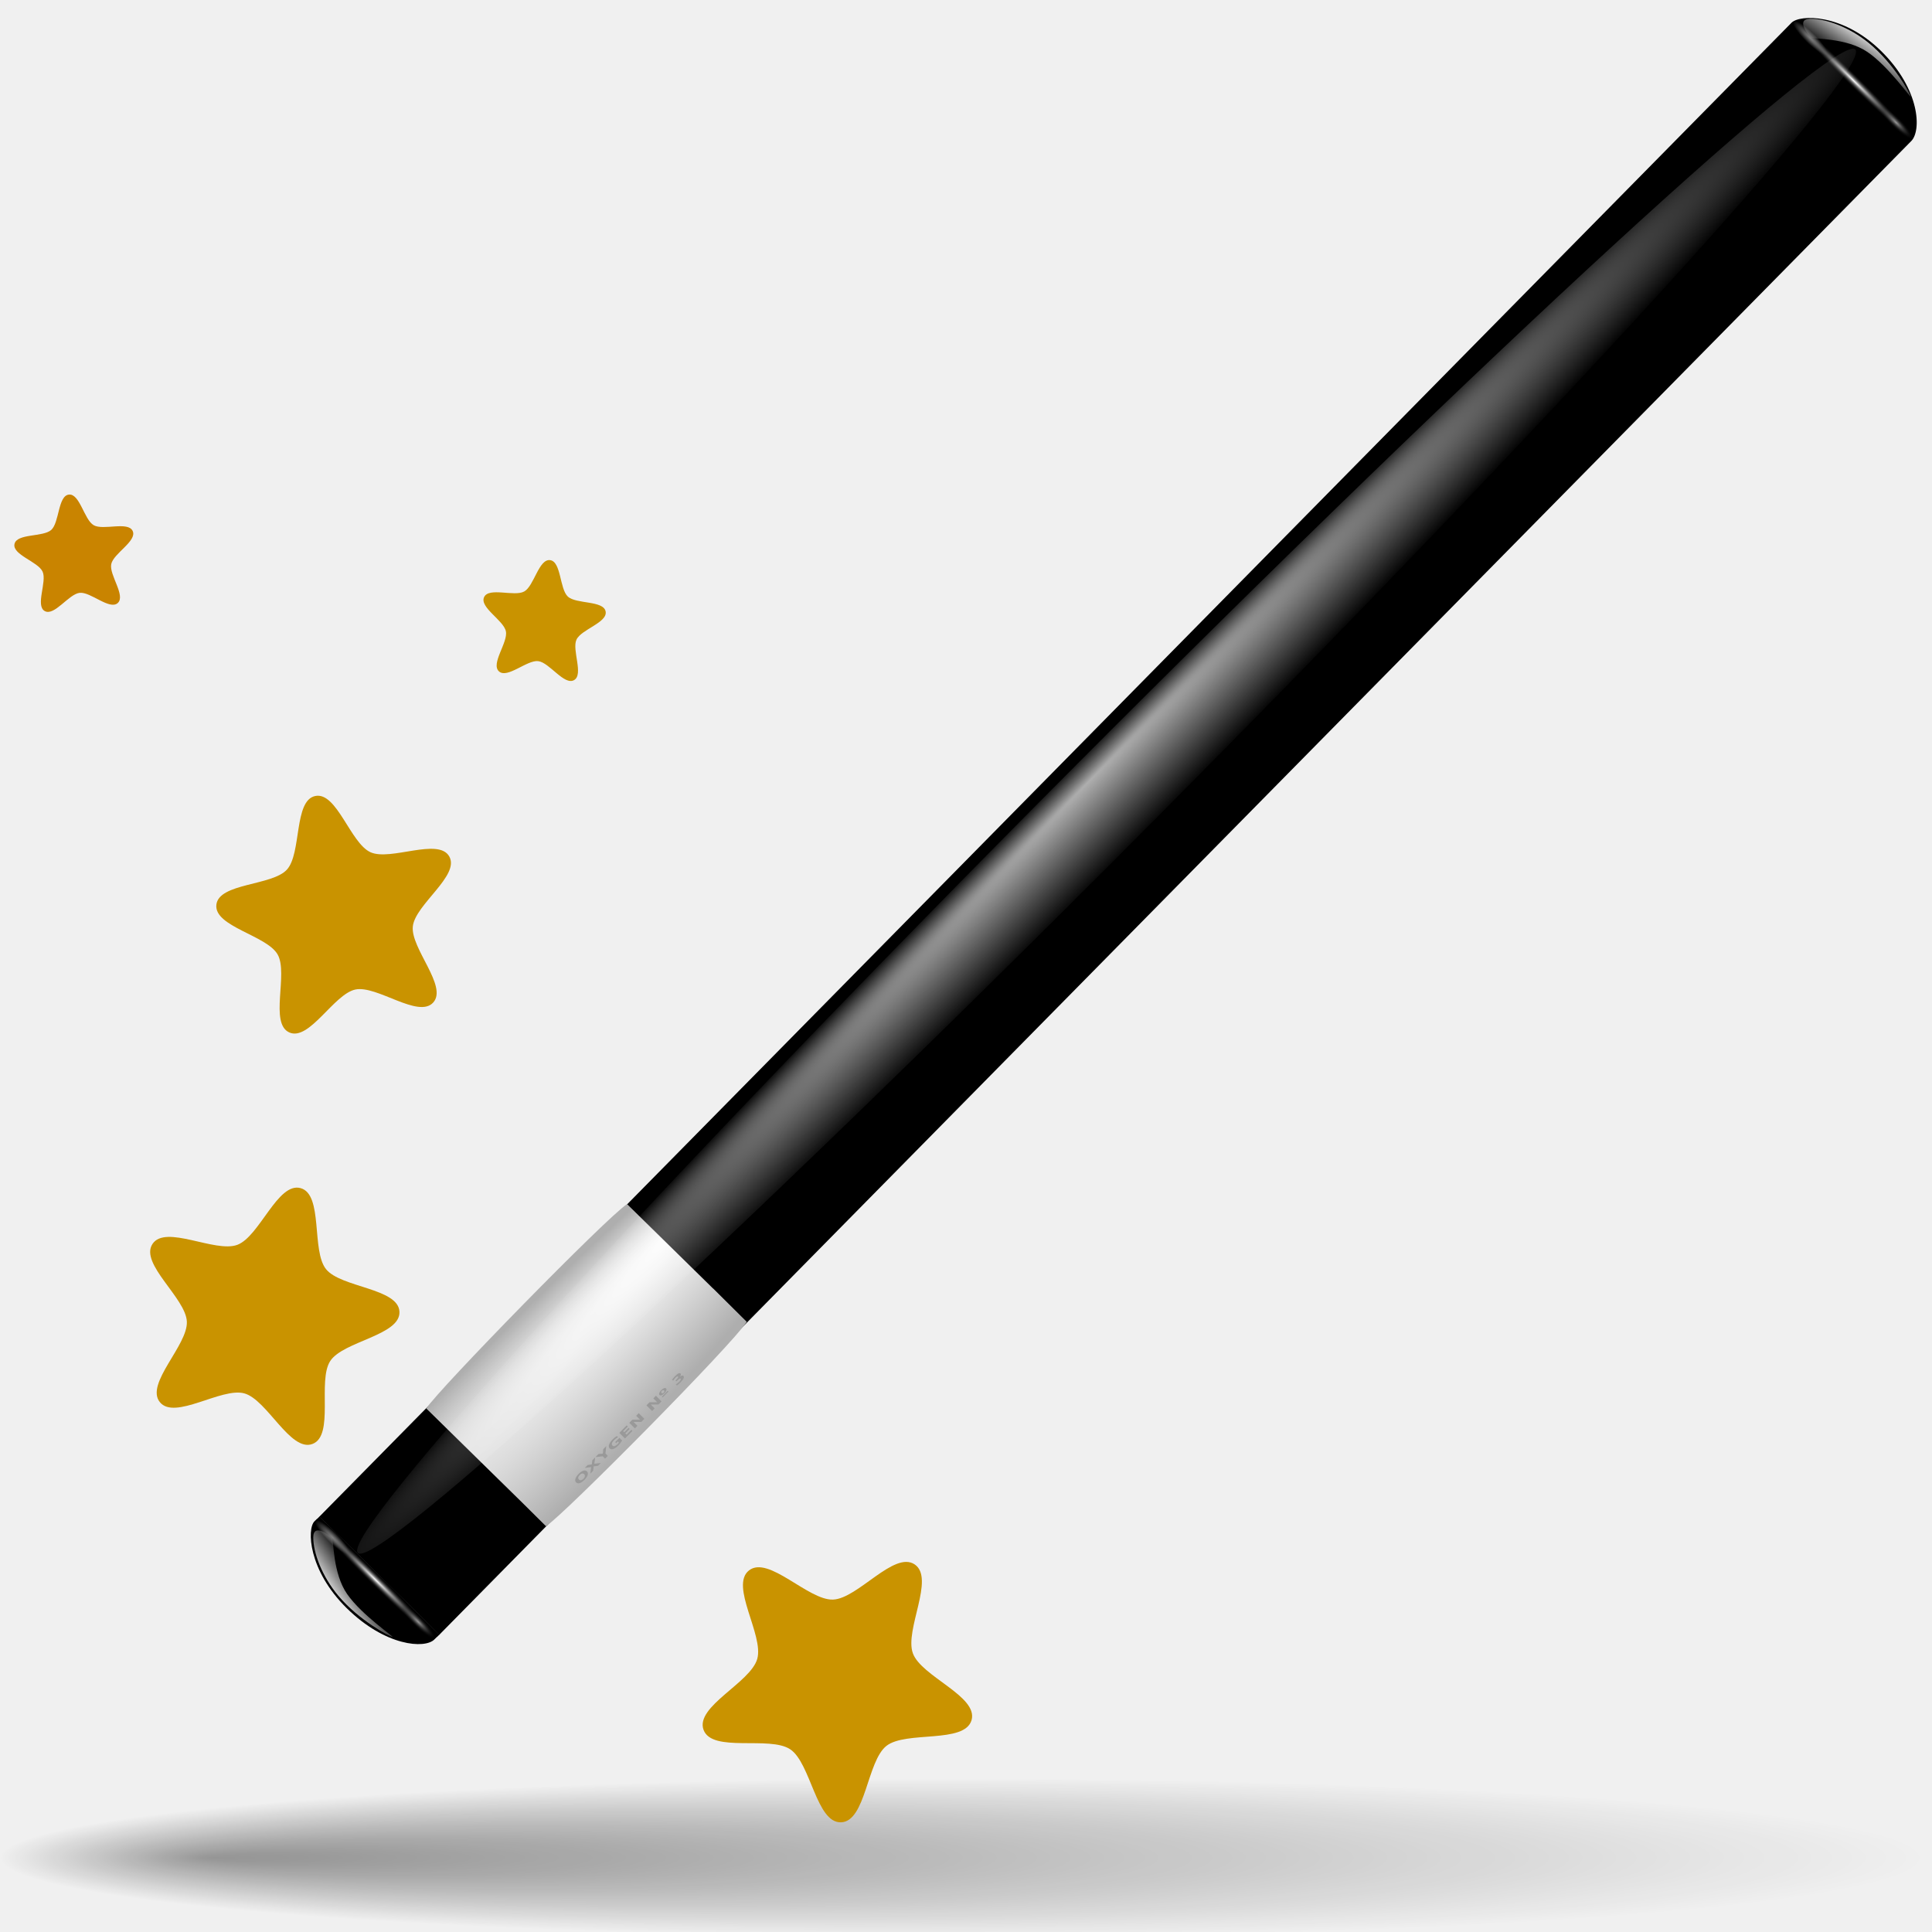
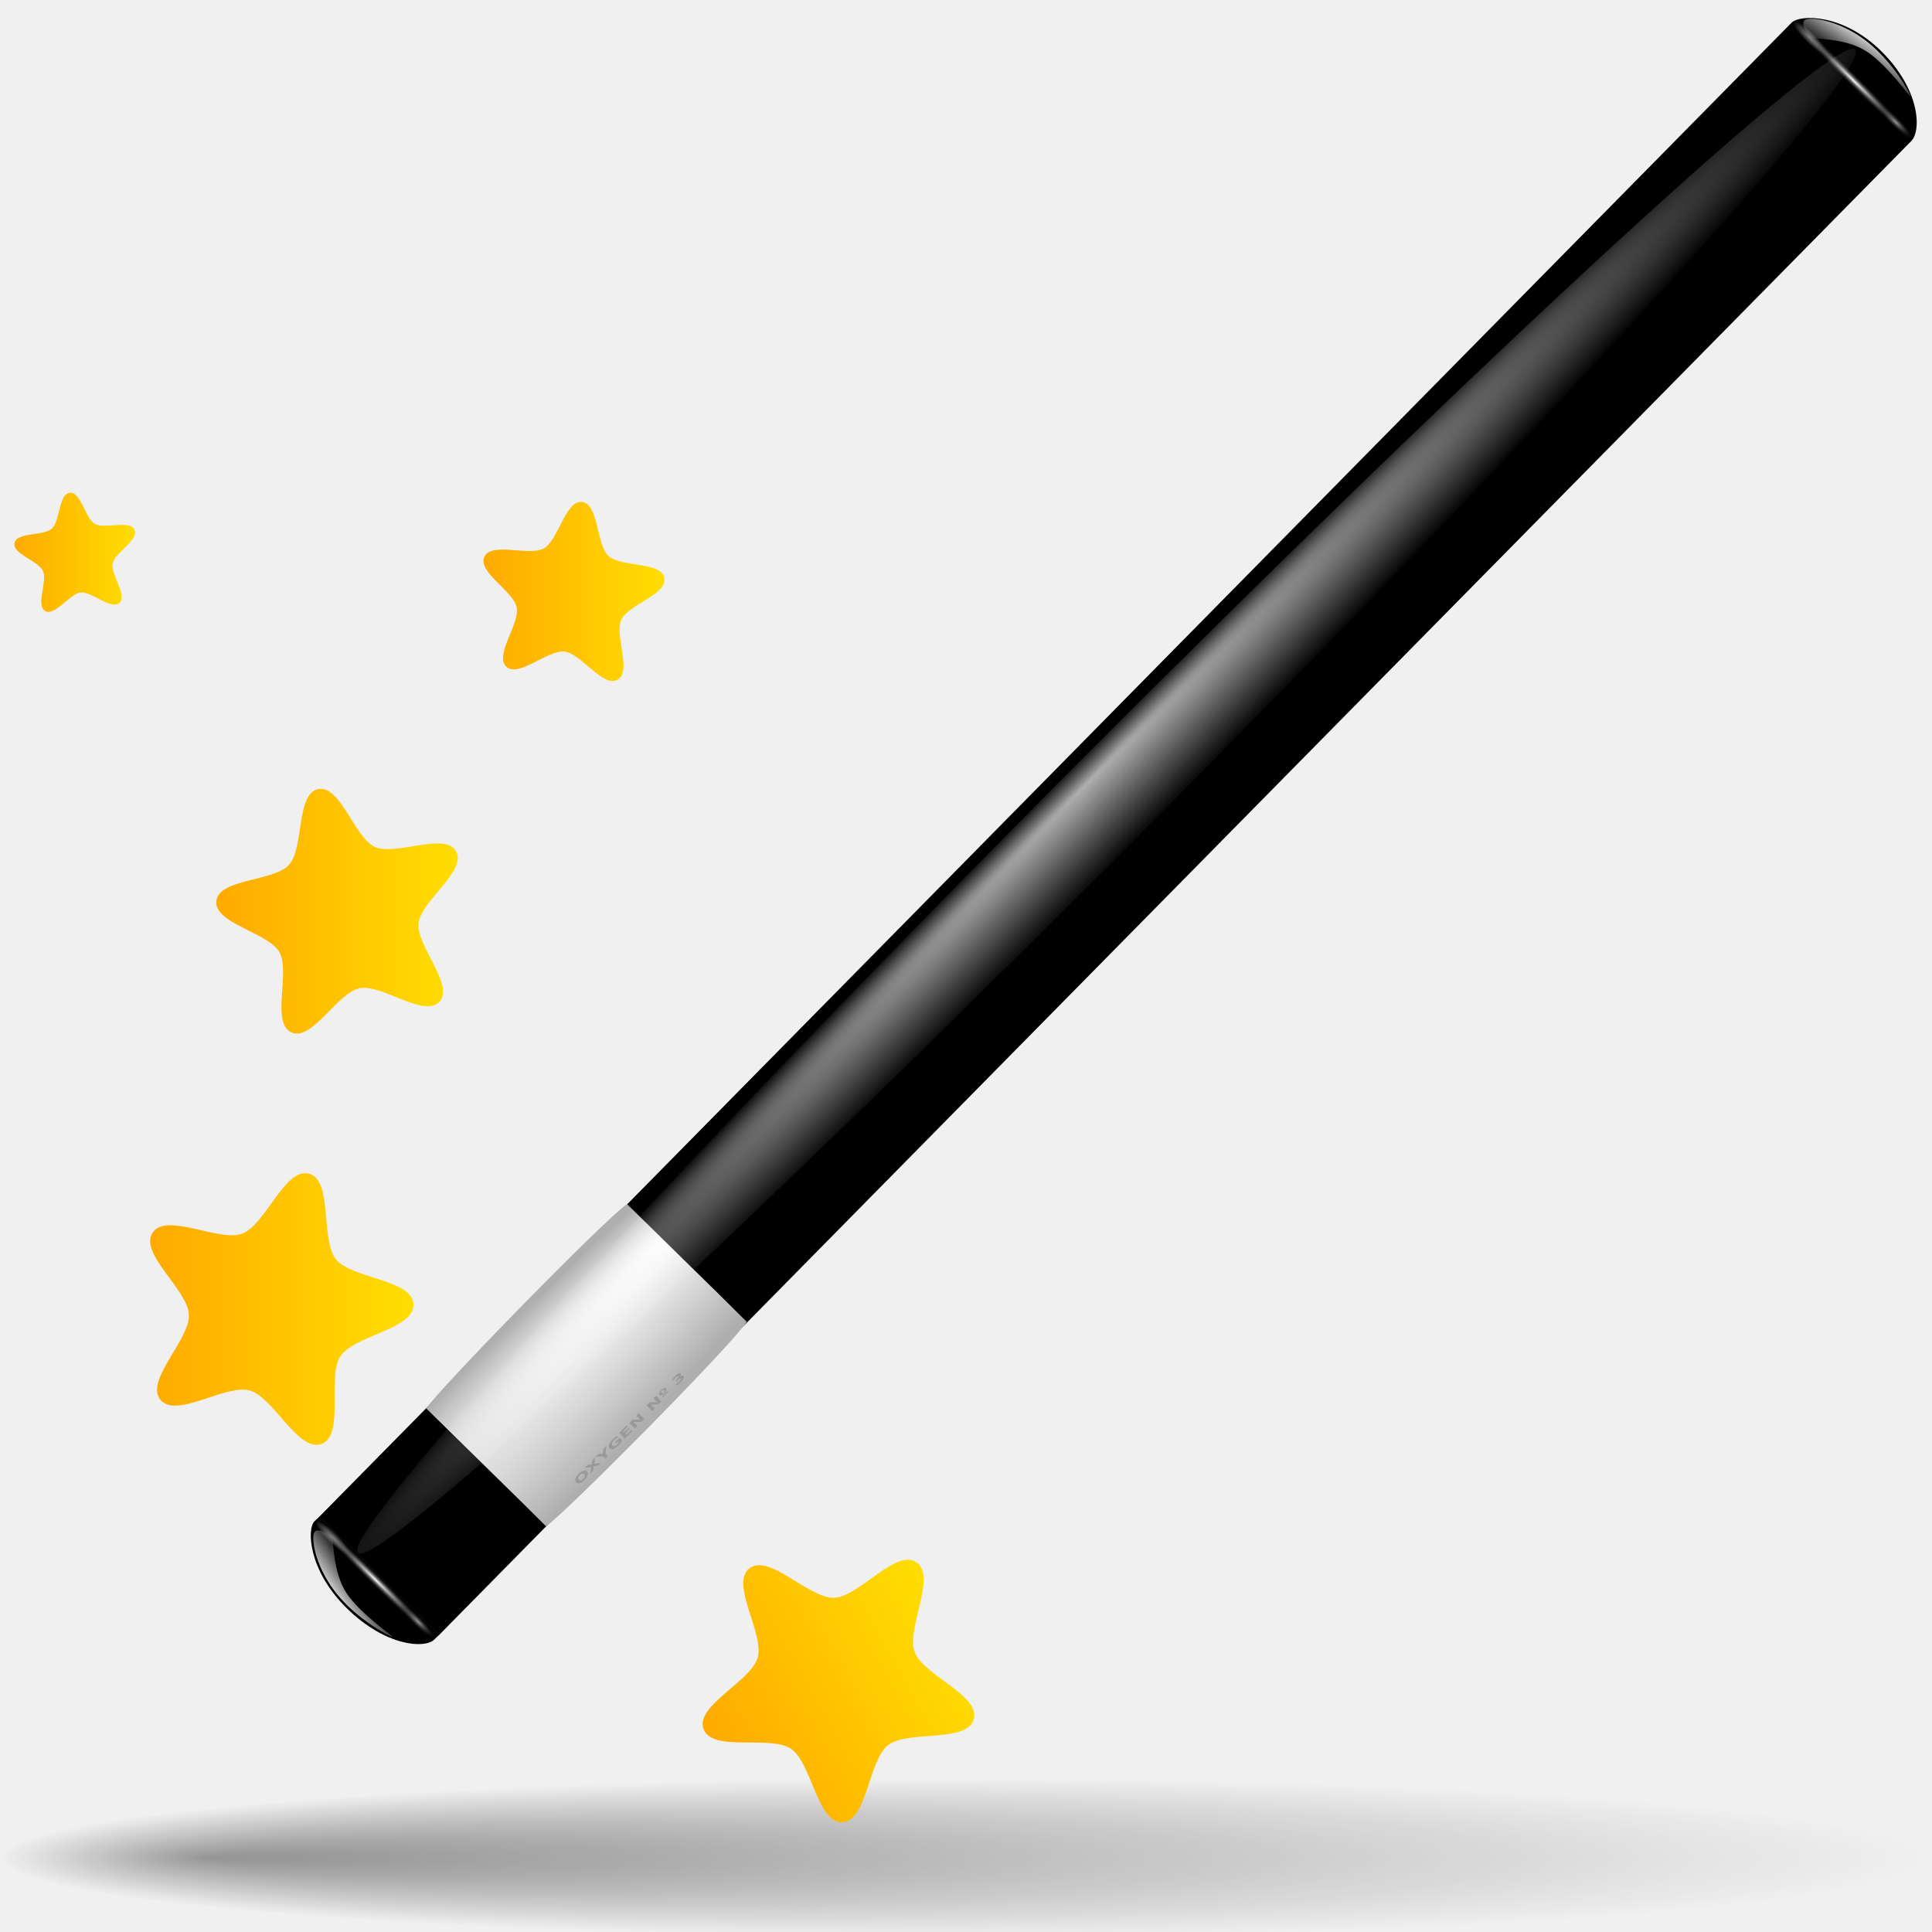
<svg xmlns="http://www.w3.org/2000/svg" xmlns:xlink="http://www.w3.org/1999/xlink" width="128" height="128" id="svg1307" version="1.0">
  <defs id="defs1309">
+     <linearGradient id="linearGradient2833">
+       <stop style="stop-color:#fa0;stop-opacity:1;" offset="0" id="stop2835" />
+       <stop style="stop-color:#ffde01;stop-opacity:1;" offset="1" id="stop2837" />
+     </linearGradient>
    <linearGradient id="linearGradient3303">
      <stop style="stop-color:#ffffff;stop-opacity:0.683;" offset="0" id="stop3305" />
      <stop style="stop-color:#ffffff;stop-opacity:0;" offset="1" id="stop3307" />
    </linearGradient>
    <linearGradient id="linearGradient3291">
      <stop style="stop-color:#000000;stop-opacity:1;" offset="0" id="stop3293" />
      <stop style="stop-color:#000000;stop-opacity:0;" offset="1" id="stop3295" />
    </linearGradient>
    <linearGradient id="linearGradient3273">
      <stop style="stop-color:#ffffff;stop-opacity:0.55;" offset="0" id="stop3275" />
      <stop style="stop-color:#ffffff;stop-opacity:0;" offset="1" id="stop3277" />
    </linearGradient>
    <linearGradient id="linearGradient3259">
      <stop id="stop3261" offset="0" style="stop-color:#ffffff;stop-opacity:0.55;" />
      <stop id="stop3263" offset="1" style="stop-color:#000000;stop-opacity:0;" />
    </linearGradient>
    <linearGradient id="linearGradient3235">
      <stop style="stop-color:#ffffff;stop-opacity:1;" offset="0" id="stop3237" />
      <stop style="stop-color:#ffffff;stop-opacity:0;" offset="1" id="stop3239" />
    </linearGradient>
    <linearGradient id="linearGradient3225">
      <stop style="stop-color:#ffffff;stop-opacity:1;" offset="0" id="stop3227" />
      <stop style="stop-color:#aeaeae;stop-opacity:1;" offset="1" id="stop3229" />
    </linearGradient>
    <linearGradient id="linearGradient3207">
      <stop style="stop-color:#ffffff;stop-opacity:1;" offset="0" id="stop3209" />
      <stop style="stop-color:#252525;stop-opacity:0;" offset="1" id="stop3211" />
    </linearGradient>
    <radialGradient xlink:href="#linearGradient3291" id="radialGradient3297" cx="63.912" cy="115.709" fx="14.047" fy="115.709" r="63.912" gradientTransform="matrix(1,0,0,0.197802,0,92.82166)" gradientUnits="userSpaceOnUse" />
    <radialGradient xlink:href="#linearGradient3225" id="radialGradient2489" gradientUnits="userSpaceOnUse" gradientTransform="matrix(0.769753,1.181802,-7.650992,7.762471,62.39291,-29.03898)" cx="49.01" cy="8.495" fx="47.371" fy="6.77" r="3.975" />
    <linearGradient xlink:href="#linearGradient3235" id="linearGradient2491" gradientUnits="userSpaceOnUse" gradientTransform="matrix(0.981227,0.967355,-1.189872,1.227494,77.89405,-44.83244)" x1="48.499" y1="0.812" x2="48.733" y2="2.366" />
    <radialGradient xlink:href="#linearGradient3273" id="radialGradient2493" gradientUnits="userSpaceOnUse" gradientTransform="matrix(0.913761,-3.672698e-16,1.208824e-16,0.207981,43.52233,-82.64466)" cx="49.012" cy="2.674" fx="49.012" fy="2.674" r="1.725" />
    <radialGradient xlink:href="#linearGradient3207" id="radialGradient2495" gradientUnits="userSpaceOnUse" gradientTransform="matrix(3.15491,3.762832e-16,3.099781e-16,0.208011,-61.469,-82.65113)" cx="49.012" cy="2.674" fx="49.012" fy="2.674" r="1.725" />
    <radialGradient xlink:href="#linearGradient3259" id="radialGradient2497" gradientUnits="userSpaceOnUse" gradientTransform="matrix(0.906625,5.085604e-16,-1.13918e-16,0.207981,-140.6272,-82.64466)" cx="49.012" cy="2.674" fx="49.012" fy="2.674" r="1.725" />
    <radialGradient xlink:href="#linearGradient3303" id="radialGradient2499" gradientUnits="userSpaceOnUse" gradientTransform="matrix(1.135556,3.256486e-3,-1.156204e-5,2.608447e-2,-4.700669,7.1547)" cx="34.678" cy="7.462" fx="34.673" fy="32.105" r="47.595" />
    <linearGradient xlink:href="#linearGradient3235" id="linearGradient2501" gradientUnits="userSpaceOnUse" gradientTransform="matrix(1.37789,1.262983e-4,1.423919e-2,1.378513,65.76164,-93.88427)" x1="48.499" y1="0.812" x2="48.733" y2="2.366" />
    <radialGradient xlink:href="#linearGradient3273" id="radialGradient2503" gradientUnits="userSpaceOnUse" gradientTransform="matrix(0.913761,-8.897521e-16,1.905581e-16,0.167717,85.52731,-90.69359)" cx="49.012" cy="2.674" fx="49.012" fy="2.674" r="1.725" />
    <radialGradient xlink:href="#linearGradient3207" id="radialGradient2505" gradientUnits="userSpaceOnUse" gradientTransform="matrix(3.15491,-1.998601e-15,3.027633e-16,0.167755,-19.14379,-90.70726)" cx="49.012" cy="2.674" fx="49.012" fy="2.674" r="1.725" />
    <radialGradient xlink:href="#linearGradient3259" id="radialGradient2507" gradientUnits="userSpaceOnUse" gradientTransform="matrix(0.906625,9.990566e-16,-1.835939e-16,0.167717,-182.6324,-90.69359)" cx="49.012" cy="2.674" fx="49.012" fy="2.674" r="1.725" />
+     <linearGradient xlink:href="#linearGradient2833" id="linearGradient2823" x1="0.951" y1="36.652" x2="8.829" y2="36.652" gradientUnits="userSpaceOnUse" />
+     <linearGradient xlink:href="#linearGradient2833" id="linearGradient2831" x1="32.031" y1="41.112" x2="40.132" y2="41.112" gradientUnits="userSpaceOnUse" />
+     <linearGradient xlink:href="#linearGradient2833" id="linearGradient2839" x1="14.329" y1="60.597" x2="29.877" y2="60.597" gradientUnits="userSpaceOnUse" />
+     <linearGradient xlink:href="#linearGradient2833" id="linearGradient2847" x1="9.949" y1="87.204" x2="26.466" y2="87.204" gradientUnits="userSpaceOnUse" />
+     <linearGradient xlink:href="#linearGradient2833" id="linearGradient2855" x1="-63.503" y1="57.608" x2="5.684" y2="57.608" gradientUnits="userSpaceOnUse" />
  </defs>
  <g id="layer1">
    <path id="path2276" d="M 50.893,3.281 L 50.893,0.487 L 50.893,3.281 z " style="fill:#ffffff;fill-opacity:0.757;fill-rule:nonzero;stroke:none;stroke-width:0.5;stroke-linecap:round;stroke-linejoin:round;stroke-miterlimit:4;stroke-dasharray:none;stroke-dashoffset:4;stroke-opacity:1" />
    <path style="opacity:0.381;fill:url(#radialGradient3297);fill-opacity:1.0;fill-rule:nonzero;stroke:none;stroke-width:0;stroke-linecap:round;stroke-linejoin:round;stroke-miterlimit:4;stroke-dasharray:none;stroke-dashoffset:4;stroke-opacity:1" id="path3289" d="M 127.824 115.709 A 63.912 12.642 0 1 1  0,115.709 A 63.912 12.642 0 1 1  127.824 115.709 z" transform="matrix(1,0,0,0.416667,0,74.87151)" />
    <g id="g2473" transform="matrix(1.011666,0,0,1.011666,-1.482893,-0.575672)">
      <path id="path3180" d="M 118.789,2.059 C 119.321,1.511 122.146,1.435 124.665,3.918 C 127.209,6.426 127.305,9.112 126.639,9.798 C 126.205,10.245 30.668,107.18 30.235,107.627 C 27.618,105.047 25.002,102.467 22.385,99.888 C 22.819,99.441 118.355,2.506 118.789,2.059 C 118.789,2.059 118.789,2.059 118.789,2.059" style="fill:#000000;fill-opacity:1;fill-rule:evenodd;stroke:none;stroke-width:1px;stroke-linecap:butt;stroke-linejoin:miter;stroke-opacity:1" />
      <path style="fill:url(#radialGradient2489);fill-opacity:1;fill-rule:nonzero;stroke:none;stroke-width:0.5;stroke-linecap:round;stroke-linejoin:round;stroke-miterlimit:4;stroke-dasharray:none;stroke-dashoffset:4;stroke-opacity:1" d="M 42.53,79.423 C 41.155,80.331 30.189,91.549 29.382,92.807 L 35.68,98.988 L 48.828,85.604 L 42.53,79.423 z M 48.167,84.948 L 35.019,98.331 L 37.222,100.519 C 38.416,99.757 49.438,88.6 50.37,87.135 L 48.167,84.948 z " id="path2274" />
      <path id="path3233" d="M 123.847,3.383 C 125.51,4.74 126.552,6.695 126.597,6.886 C 126.642,7.077 125.151,4.912 123.751,3.967 C 122.362,3.029 120.21,3.144 120.07,3.028 C 119.929,2.912 119.023,1.822 119.994,1.801 C 121.01,1.779 122.562,2.336 123.847,3.383 z " style="fill:url(#linearGradient2491);fill-opacity:1;fill-rule:evenodd;stroke:none;stroke-width:1px;stroke-linecap:butt;stroke-linejoin:miter;stroke-opacity:1" />
      <rect transform="matrix(0.712123,0.702055,-0.696017,0.718025,0,0)" style="fill:url(#radialGradient2493);fill-opacity:1;fill-rule:nonzero;stroke:none;stroke-width:0;stroke-linecap:round;stroke-linejoin:round;stroke-miterlimit:4;stroke-dasharray:none;stroke-dashoffset:4;stroke-opacity:1" id="rect3245" width="3.152" height="1.291" x="86.732" y="-82.606" />
      <rect transform="matrix(0.712168,0.702009,-0.688266,0.725459,0,0)" y="-82.613" x="87.718" height="1.291" width="10.882" id="rect3205" style="fill:url(#radialGradient2495);fill-opacity:1;fill-rule:nonzero;stroke:none;stroke-width:0;stroke-linecap:round;stroke-linejoin:round;stroke-miterlimit:4;stroke-dasharray:none;stroke-dashoffset:4;stroke-opacity:1" />
      <rect transform="matrix(-0.712123,-0.702055,-0.696017,0.718025,0,0)" y="-82.606" x="-97.755" height="1.291" width="3.127" id="rect3267" style="fill:url(#radialGradient2497);fill-opacity:1;fill-rule:nonzero;stroke:none;stroke-width:0;stroke-linecap:round;stroke-linejoin:round;stroke-miterlimit:4;stroke-dasharray:none;stroke-dashoffset:4;stroke-opacity:1" />
      <path id="text3284" d="M 39.429,97.165 C 39.374,97.221 39.343,97.274 39.334,97.326 C 39.326,97.378 39.341,97.424 39.38,97.463 C 39.418,97.502 39.463,97.517 39.515,97.508 C 39.566,97.499 39.619,97.467 39.674,97.412 C 39.728,97.356 39.76,97.302 39.769,97.25 C 39.777,97.198 39.762,97.153 39.724,97.114 C 39.685,97.075 39.64,97.06 39.588,97.069 C 39.537,97.077 39.484,97.11 39.429,97.165 M 39.36,97.096 C 39.471,96.983 39.576,96.911 39.673,96.882 C 39.77,96.852 39.848,96.867 39.908,96.927 C 39.968,96.987 39.983,97.066 39.953,97.164 C 39.924,97.262 39.854,97.368 39.742,97.481 C 39.631,97.594 39.527,97.665 39.43,97.695 C 39.333,97.725 39.254,97.71 39.195,97.65 C 39.135,97.59 39.12,97.511 39.149,97.413 C 39.179,97.314 39.249,97.209 39.36,97.096 M 40.391,96.428 L 40.82,96.373 L 40.634,96.562 L 40.346,96.6 L 40.311,96.89 L 40.124,97.079 L 40.176,96.646 L 39.765,96.699 L 39.951,96.51 L 40.222,96.475 L 40.255,96.202 L 40.442,96.012 L 40.391,96.428 M 40.462,95.992 L 40.657,95.794 L 40.946,95.766 L 40.973,95.473 L 41.169,95.275 L 41.118,95.757 L 41.273,95.914 L 41.094,96.095 L 40.939,95.939 L 40.462,95.992 M 42.21,94.908 C 42.177,94.965 42.139,95.021 42.097,95.075 C 42.055,95.13 42.008,95.183 41.957,95.235 C 41.841,95.352 41.733,95.427 41.631,95.461 C 41.529,95.495 41.449,95.482 41.39,95.423 C 41.331,95.363 41.318,95.282 41.353,95.178 C 41.388,95.074 41.465,94.961 41.584,94.84 C 41.63,94.793 41.677,94.751 41.724,94.712 C 41.771,94.674 41.817,94.64 41.864,94.612 L 41.94,94.688 C 41.89,94.716 41.842,94.746 41.798,94.779 C 41.754,94.812 41.713,94.848 41.675,94.887 C 41.604,94.959 41.559,95.026 41.542,95.086 C 41.525,95.146 41.536,95.196 41.575,95.236 C 41.614,95.275 41.663,95.287 41.721,95.27 C 41.779,95.254 41.843,95.211 41.911,95.142 C 41.93,95.123 41.946,95.105 41.961,95.088 C 41.976,95.07 41.988,95.053 41.998,95.038 L 41.927,94.966 L 41.818,95.077 L 41.754,95.012 L 42.033,94.73 L 42.21,94.908 M 42.026,94.406 L 42.508,93.916 L 42.58,93.989 L 42.276,94.297 L 42.345,94.366 L 42.63,94.076 L 42.702,94.148 L 42.417,94.438 L 42.501,94.523 L 42.815,94.204 L 42.887,94.277 L 42.394,94.777 L 42.026,94.406 M 42.676,93.746 L 42.875,93.544 L 43.38,93.542 L 43.127,93.288 L 43.297,93.116 L 43.666,93.487 L 43.466,93.689 L 42.961,93.691 L 43.214,93.945 L 43.044,94.117 L 42.676,93.746 M 43.801,92.604 L 44.001,92.402 L 44.506,92.401 L 44.253,92.146 L 44.423,91.974 L 44.791,92.345 L 44.591,92.548 L 44.087,92.549 L 44.339,92.803 L 44.17,92.975 L 43.801,92.604 M 44.771,91.608 C 44.837,91.541 44.898,91.497 44.954,91.477 C 45.011,91.456 45.055,91.462 45.086,91.493 C 45.117,91.525 45.123,91.569 45.103,91.626 C 45.083,91.683 45.04,91.745 44.974,91.812 C 44.907,91.879 44.846,91.923 44.789,91.944 C 44.733,91.964 44.69,91.959 44.658,91.927 C 44.627,91.896 44.621,91.851 44.641,91.794 C 44.661,91.737 44.704,91.675 44.771,91.608 M 44.813,92.037 L 45.195,91.649 L 45.245,91.699 L 44.862,92.087 L 44.813,92.037 M 44.813,91.65 C 44.787,91.676 44.772,91.702 44.768,91.727 C 44.764,91.751 44.772,91.773 44.791,91.792 C 44.81,91.812 44.832,91.819 44.856,91.815 C 44.88,91.811 44.906,91.796 44.932,91.77 C 44.957,91.744 44.972,91.718 44.976,91.694 C 44.98,91.669 44.972,91.647 44.953,91.628 C 44.934,91.609 44.912,91.601 44.888,91.605 C 44.863,91.609 44.838,91.624 44.813,91.65 M 45.987,90.73 C 46.04,90.689 46.087,90.664 46.127,90.656 C 46.167,90.647 46.2,90.655 46.224,90.68 C 46.261,90.717 46.262,90.771 46.229,90.844 C 46.195,90.916 46.128,91.004 46.027,91.106 C 45.991,91.142 45.954,91.177 45.915,91.21 C 45.876,91.243 45.837,91.274 45.796,91.304 L 45.722,91.23 C 45.765,91.205 45.804,91.178 45.842,91.15 C 45.879,91.12 45.914,91.09 45.946,91.057 C 45.993,91.009 46.025,90.968 46.042,90.934 C 46.058,90.899 46.058,90.874 46.042,90.858 C 46.025,90.841 46,90.841 45.965,90.859 C 45.931,90.876 45.888,90.91 45.838,90.962 L 45.766,91.034 L 45.705,90.973 L 45.78,90.896 C 45.825,90.851 45.855,90.813 45.87,90.783 C 45.884,90.753 45.883,90.731 45.868,90.715 C 45.854,90.701 45.832,90.701 45.803,90.715 C 45.774,90.729 45.74,90.755 45.701,90.795 C 45.672,90.824 45.645,90.855 45.619,90.889 C 45.593,90.922 45.569,90.957 45.547,90.993 L 45.477,90.923 C 45.507,90.882 45.538,90.843 45.57,90.805 C 45.602,90.767 45.635,90.731 45.668,90.697 C 45.758,90.606 45.834,90.545 45.894,90.516 C 45.954,90.486 46.001,90.487 46.032,90.519 C 46.054,90.541 46.061,90.569 46.053,90.605 C 46.045,90.64 46.024,90.682 45.987,90.73" style="font-size:12px;font-style:normal;font-variant:normal;font-weight:bold;font-stretch:normal;text-align:start;line-height:125%;writing-mode:lr-tb;text-anchor:start;fill:#999999;fill-opacity:1;stroke:none;stroke-width:1px;stroke-linecap:butt;stroke-linejoin:miter;stroke-opacity:1;font-family:Bitstream Vera Sans" />
      <path transform="matrix(1.032406,-1.036404,-1.861463,-1.9626,52.02282,103.6246)" d="M 82.173 7.462 A 47.495 1.141 0 1 1  -12.818,7.462 A 47.495 1.141 0 1 1  82.173 7.462 z" id="path3301" style="fill:url(#radialGradient2499);fill-opacity:1;fill-rule:nonzero;stroke:none;stroke-width:0.2;stroke-linecap:round;stroke-linejoin:round;stroke-miterlimit:4;stroke-dasharray:none;stroke-dashoffset:4;stroke-opacity:1" />
      <g transform="matrix(0.712202,0.701974,0.870513,-0.883197,9.637176,-69.26202)" id="g1463">
        <path id="path1453" d="M 127.804,-90.294 C 127.798,-90.858 129.756,-92.362 133.294,-92.362 C 136.866,-92.361 138.82,-90.999 138.827,-90.293 C 138.832,-89.834 138.836,-90.374 138.841,-89.915 C 135.167,-89.915 131.492,-89.916 127.818,-89.916 C 127.813,-90.375 127.808,-89.835 127.804,-90.294 C 127.804,-90.294 127.804,-90.294 127.804,-90.294" style="fill:#000000;fill-opacity:1;fill-rule:evenodd;stroke:none;stroke-width:1px;stroke-linecap:butt;stroke-linejoin:miter;stroke-opacity:1" />
        <path id="path1455" d="M 132.336,-92.206 C 134.472,-92.368 136.587,-91.835 136.753,-91.751 C 136.919,-91.667 134.337,-92.066 132.677,-91.816 C 131.03,-91.568 129.578,-90.284 129.396,-90.271 C 129.215,-90.258 127.804,-90.372 128.481,-90.934 C 129.189,-91.521 130.686,-92.08 132.336,-92.206 z " style="fill:url(#linearGradient2501);fill-opacity:1;fill-rule:evenodd;stroke:none;stroke-width:1px;stroke-linecap:butt;stroke-linejoin:miter;stroke-opacity:1" />
        <rect transform="matrix(1,9.166562e-5,1.032906e-2,0.999947,0,0)" style="fill:url(#radialGradient2503);fill-opacity:1;fill-rule:nonzero;stroke:none;stroke-width:0;stroke-linecap:round;stroke-linejoin:round;stroke-miterlimit:4;stroke-dasharray:none;stroke-dashoffset:4;stroke-opacity:1" id="rect1457" width="3.152" height="1.041" x="128.737" y="-90.663" />
        <rect transform="matrix(1,4.00345e-5,2.364474e-2,0.99972,0,0)" y="-90.676" x="130.044" height="1.041" width="10.882" id="rect1459" style="fill:url(#radialGradient2505);fill-opacity:1;fill-rule:nonzero;stroke:none;stroke-width:0;stroke-linecap:round;stroke-linejoin:round;stroke-miterlimit:4;stroke-dasharray:none;stroke-dashoffset:4;stroke-opacity:1" />
        <rect transform="matrix(-1,-9.166562e-5,1.032906e-2,0.999947,0,0)" y="-90.663" x="-139.76" height="1.041" width="3.127" id="rect1461" style="fill:url(#radialGradient2507);fill-opacity:1;fill-rule:nonzero;stroke:none;stroke-width:0;stroke-linecap:round;stroke-linejoin:round;stroke-miterlimit:4;stroke-dasharray:none;stroke-dashoffset:4;stroke-opacity:1" />
      </g>
    </g>
-     <g id="g2466">
-       <path transform="matrix(0.223351,-0.123676,0.123676,0.223351,54.16559,94.80329)" d="M -43.862,91.808 C -49.609,88.892 -43.285,74.591 -46.22,68.855 C -49.156,63.118 -64.454,59.881 -63.457,53.515 C -62.459,47.149 -46.904,48.743 -42.356,44.179 C -37.807,39.615 -39.456,24.065 -33.093,23.046 C -26.73,22.027 -23.44,37.314 -17.693,40.229 C -11.947,43.145 2.332,36.772 5.267,42.508 C 8.203,48.245 -5.319,56.098 -6.316,62.464 C -7.313,68.83 3.16,80.441 -1.388,85.005 C -5.937,89.57 -17.584,79.137 -23.947,80.156 C -30.309,81.175 -38.115,94.723 -43.862,91.808 z " id="path1583" style="opacity:1;fill:#c99300;fill-opacity:1;fill-rule:nonzero;stroke:none;stroke-width:0.1;stroke-linecap:round;stroke-linejoin:round;stroke-miterlimit:4;stroke-dasharray:none;stroke-dashoffset:4;stroke-opacity:1" />
-       <path d="M 10.588,92.892 C 9.607,91.665 12.453,89.129 12.38,87.559 C 12.307,85.99 9.238,83.728 10.102,82.416 C 10.965,81.104 14.257,83.026 15.727,82.472 C 17.197,81.918 18.399,78.3 19.914,78.716 C 21.429,79.132 20.618,82.856 21.599,84.083 C 22.58,85.31 26.392,85.336 26.465,86.905 C 26.538,88.474 22.745,88.853 21.882,90.166 C 21.018,91.478 22.172,95.112 20.702,95.666 C 19.232,96.22 17.699,92.73 16.184,92.314 C 14.669,91.899 11.57,94.118 10.588,92.892 z " id="path2458" style="opacity:1;fill:#c99300;fill-opacity:1;fill-rule:nonzero;stroke:none;stroke-width:0.1;stroke-linecap:round;stroke-linejoin:round;stroke-miterlimit:4;stroke-dasharray:none;stroke-dashoffset:4;stroke-opacity:1" />
-       <path d="M 28.7,66.421 C 27.718,67.501 24.976,65.262 23.547,65.558 C 22.119,65.855 20.494,69 19.164,68.4 C 17.834,67.801 19.116,64.501 18.392,63.234 C 17.669,61.967 14.175,61.393 14.335,59.943 C 14.494,58.493 18.029,58.692 19.01,57.613 C 19.992,56.533 19.457,53.033 20.886,52.737 C 22.314,52.44 23.217,55.864 24.547,56.463 C 25.877,57.063 29.04,55.474 29.764,56.74 C 30.487,58.007 27.511,59.924 27.351,61.374 C 27.192,62.824 29.681,65.342 28.7,66.421 z " id="path2460" style="opacity:1;fill:#c99300;fill-opacity:1;fill-rule:nonzero;stroke:none;stroke-width:0.1;stroke-linecap:round;stroke-linejoin:round;stroke-miterlimit:4;stroke-dasharray:none;stroke-dashoffset:4;stroke-opacity:1" />
-       <path d="M 40.124,40.508 C 40.271,41.244 38.506,41.696 38.193,42.378 C 37.879,43.06 38.685,44.693 38.031,45.06 C 37.376,45.428 36.401,43.889 35.656,43.802 C 34.91,43.714 33.606,44.986 33.054,44.477 C 32.502,43.968 33.665,42.565 33.517,41.829 C 33.37,41.093 31.758,40.245 32.072,39.563 C 32.385,38.881 34.078,39.553 34.733,39.186 C 35.387,38.818 35.695,37.023 36.441,37.11 C 37.186,37.198 37.071,39.016 37.622,39.525 C 38.174,40.034 39.977,39.772 40.124,40.508 z " id="path2462" style="opacity:1;fill:#c99300;fill-opacity:1;fill-rule:nonzero;stroke:none;stroke-width:0.1;stroke-linecap:round;stroke-linejoin:round;stroke-miterlimit:4;stroke-dasharray:none;stroke-dashoffset:4;stroke-opacity:1" />
-       <path d="M 7.802,39.951 C 7.262,40.441 6.003,39.197 5.278,39.276 C 4.553,39.356 3.595,40.844 2.962,40.483 C 2.328,40.121 3.123,38.539 2.823,37.874 C 2.523,37.209 0.811,36.758 0.96,36.044 C 1.108,35.329 2.858,35.597 3.398,35.106 C 3.937,34.615 3.838,32.848 4.563,32.768 C 5.288,32.688 5.575,34.435 6.208,34.797 C 6.842,35.159 8.492,34.518 8.792,35.183 C 9.091,35.848 7.519,36.66 7.37,37.374 C 7.222,38.089 8.342,39.46 7.802,39.951 z " id="path2464" style="opacity:1;fill:#c98400;fill-opacity:1;fill-rule:nonzero;stroke:none;stroke-width:0.1;stroke-linecap:round;stroke-linejoin:round;stroke-miterlimit:4;stroke-dasharray:none;stroke-dashoffset:4;stroke-opacity:1" />
-     </g>
+     <path style="fill:url(#linearGradient2855);fill-opacity:1;fill-rule:nonzero;stroke:none;stroke-width:0.1;stroke-linecap:round;stroke-linejoin:round;stroke-miterlimit:4;stroke-dasharray:none;stroke-dashoffset:4;stroke-opacity:1" id="path1583" d="M -43.862,91.808 C -49.609,88.892 -43.285,74.591 -46.22,68.855 C -49.156,63.118 -64.454,59.881 -63.457,53.515 C -62.459,47.149 -46.904,48.743 -42.356,44.179 C -37.807,39.615 -39.456,24.065 -33.093,23.046 C -26.73,22.027 -23.44,37.314 -17.693,40.229 C -11.947,43.145 2.332,36.772 5.267,42.508 C 8.203,48.245 -5.319,56.098 -6.316,62.464 C -7.313,68.83 3.16,80.441 -1.388,85.005 C -5.937,89.57 -17.584,79.137 -23.947,80.156 C -30.309,81.175 -38.115,94.723 -43.862,91.808 z " transform="matrix(0.225179,-0.124688,0.124688,0.225179,54.2279,94.59107)" />
+     <path style="fill:url(#linearGradient2847);fill-opacity:1;fill-rule:nonzero;stroke:none;stroke-width:0.1;stroke-linecap:round;stroke-linejoin:round;stroke-miterlimit:4;stroke-dasharray:none;stroke-dashoffset:4;stroke-opacity:1" id="path2458" d="M 10.588,92.892 C 9.607,91.665 12.453,89.129 12.38,87.559 C 12.307,85.99 9.238,83.728 10.102,82.416 C 10.965,81.104 14.257,83.026 15.727,82.472 C 17.197,81.918 18.399,78.3 19.914,78.716 C 21.429,79.132 20.618,82.856 21.599,84.083 C 22.58,85.31 26.392,85.336 26.465,86.905 C 26.538,88.474 22.745,88.853 21.882,90.166 C 21.018,91.478 22.172,95.112 20.702,95.666 C 19.232,96.22 17.699,92.73 16.184,92.314 C 14.669,91.899 11.57,94.118 10.588,92.892 z " transform="matrix(1.056174,0,0,1.056174,-0.558849,-5.377285)" />
+     <path style="fill:url(#linearGradient2839);fill-opacity:1;fill-rule:nonzero;stroke:none;stroke-width:0.1;stroke-linecap:round;stroke-linejoin:round;stroke-miterlimit:4;stroke-dasharray:none;stroke-dashoffset:4;stroke-opacity:1" id="path2460" d="M 28.7,66.421 C 27.718,67.501 24.976,65.262 23.547,65.558 C 22.119,65.855 20.494,69 19.164,68.4 C 17.834,67.801 19.116,64.501 18.392,63.234 C 17.669,61.967 14.175,61.393 14.335,59.943 C 14.494,58.493 18.029,58.692 19.01,57.613 C 19.992,56.533 19.457,53.033 20.886,52.737 C 22.314,52.44 23.217,55.864 24.547,56.463 C 25.877,57.063 29.04,55.474 29.764,56.74 C 30.487,58.007 27.511,59.924 27.351,61.374 C 27.192,62.824 29.681,65.342 28.7,66.421 z " transform="matrix(1.0291,0,0,1.0291,-0.416992,-1.992684)" />
+     <path style="fill:url(#linearGradient2831);fill-opacity:1;fill-rule:nonzero;stroke:none;stroke-width:0.1;stroke-linecap:round;stroke-linejoin:round;stroke-miterlimit:4;stroke-dasharray:none;stroke-dashoffset:4;stroke-opacity:1" id="path2462" d="M 40.124,40.508 C 40.271,41.244 38.506,41.696 38.193,42.378 C 37.879,43.06 38.685,44.693 38.031,45.06 C 37.376,45.428 36.401,43.889 35.656,43.802 C 34.91,43.714 33.606,44.986 33.054,44.477 C 32.502,43.968 33.665,42.565 33.517,41.829 C 33.37,41.093 31.758,40.245 32.072,39.563 C 32.385,38.881 34.078,39.553 34.733,39.186 C 35.387,38.818 35.695,37.023 36.441,37.11 C 37.186,37.198 37.071,39.016 37.622,39.525 C 38.174,40.034 39.977,39.772 40.124,40.508 z " transform="matrix(1.481247,0,0,1.481247,-15.4149,-21.71244)" />
+     <path style="fill:url(#linearGradient2823);fill-opacity:1;fill-rule:nonzero;stroke:none;stroke-width:0.1;stroke-linecap:round;stroke-linejoin:round;stroke-miterlimit:4;stroke-dasharray:none;stroke-dashoffset:4;stroke-opacity:1" id="path2464" d="M 7.802,39.951 C 7.262,40.441 6.003,39.197 5.278,39.276 C 4.553,39.356 3.595,40.844 2.962,40.483 C 2.328,40.121 3.123,38.539 2.823,37.874 C 2.523,37.209 0.811,36.758 0.96,36.044 C 1.108,35.329 2.858,35.597 3.398,35.106 C 3.937,34.615 3.838,32.848 4.563,32.768 C 5.288,32.688 5.575,34.435 6.208,34.797 C 6.842,35.159 8.492,34.518 8.792,35.183 C 9.091,35.848 7.519,36.66 7.37,37.374 C 7.222,38.089 8.342,39.46 7.802,39.951 z " transform="matrix(1.015379,0,0,1.015379,-1.461948e-2,-0.623464)" />
  </g>
</svg>
